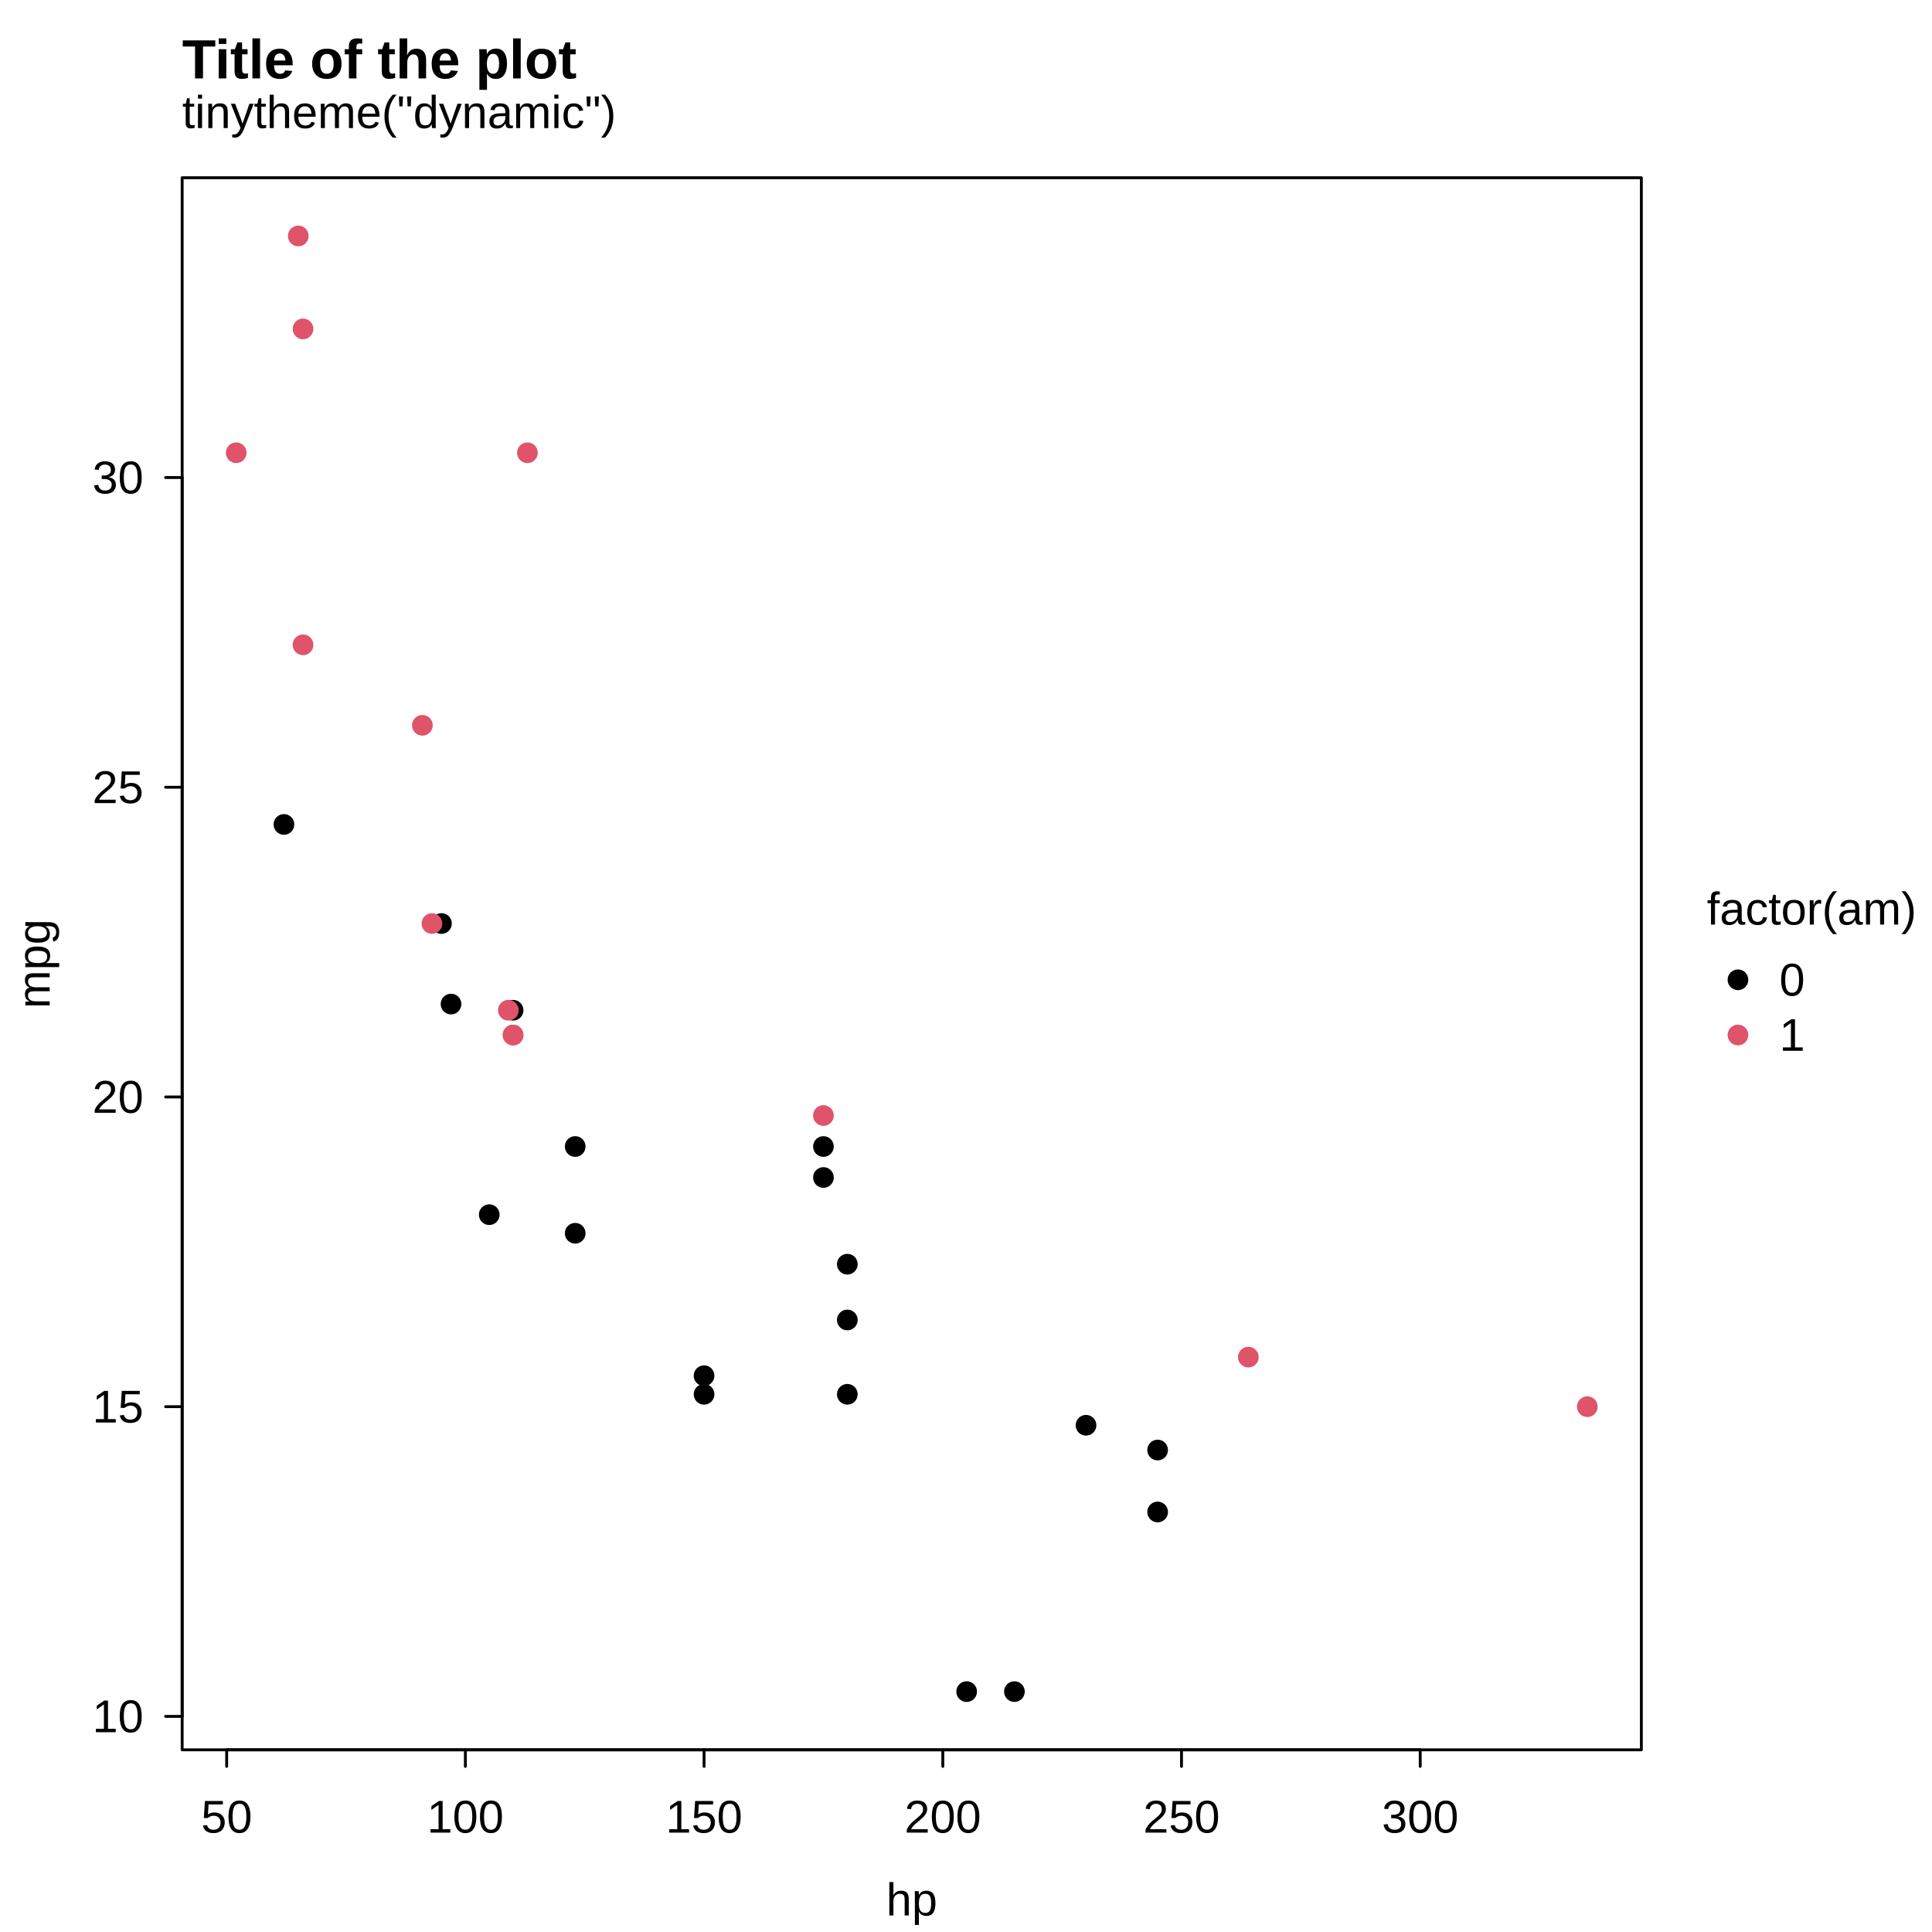
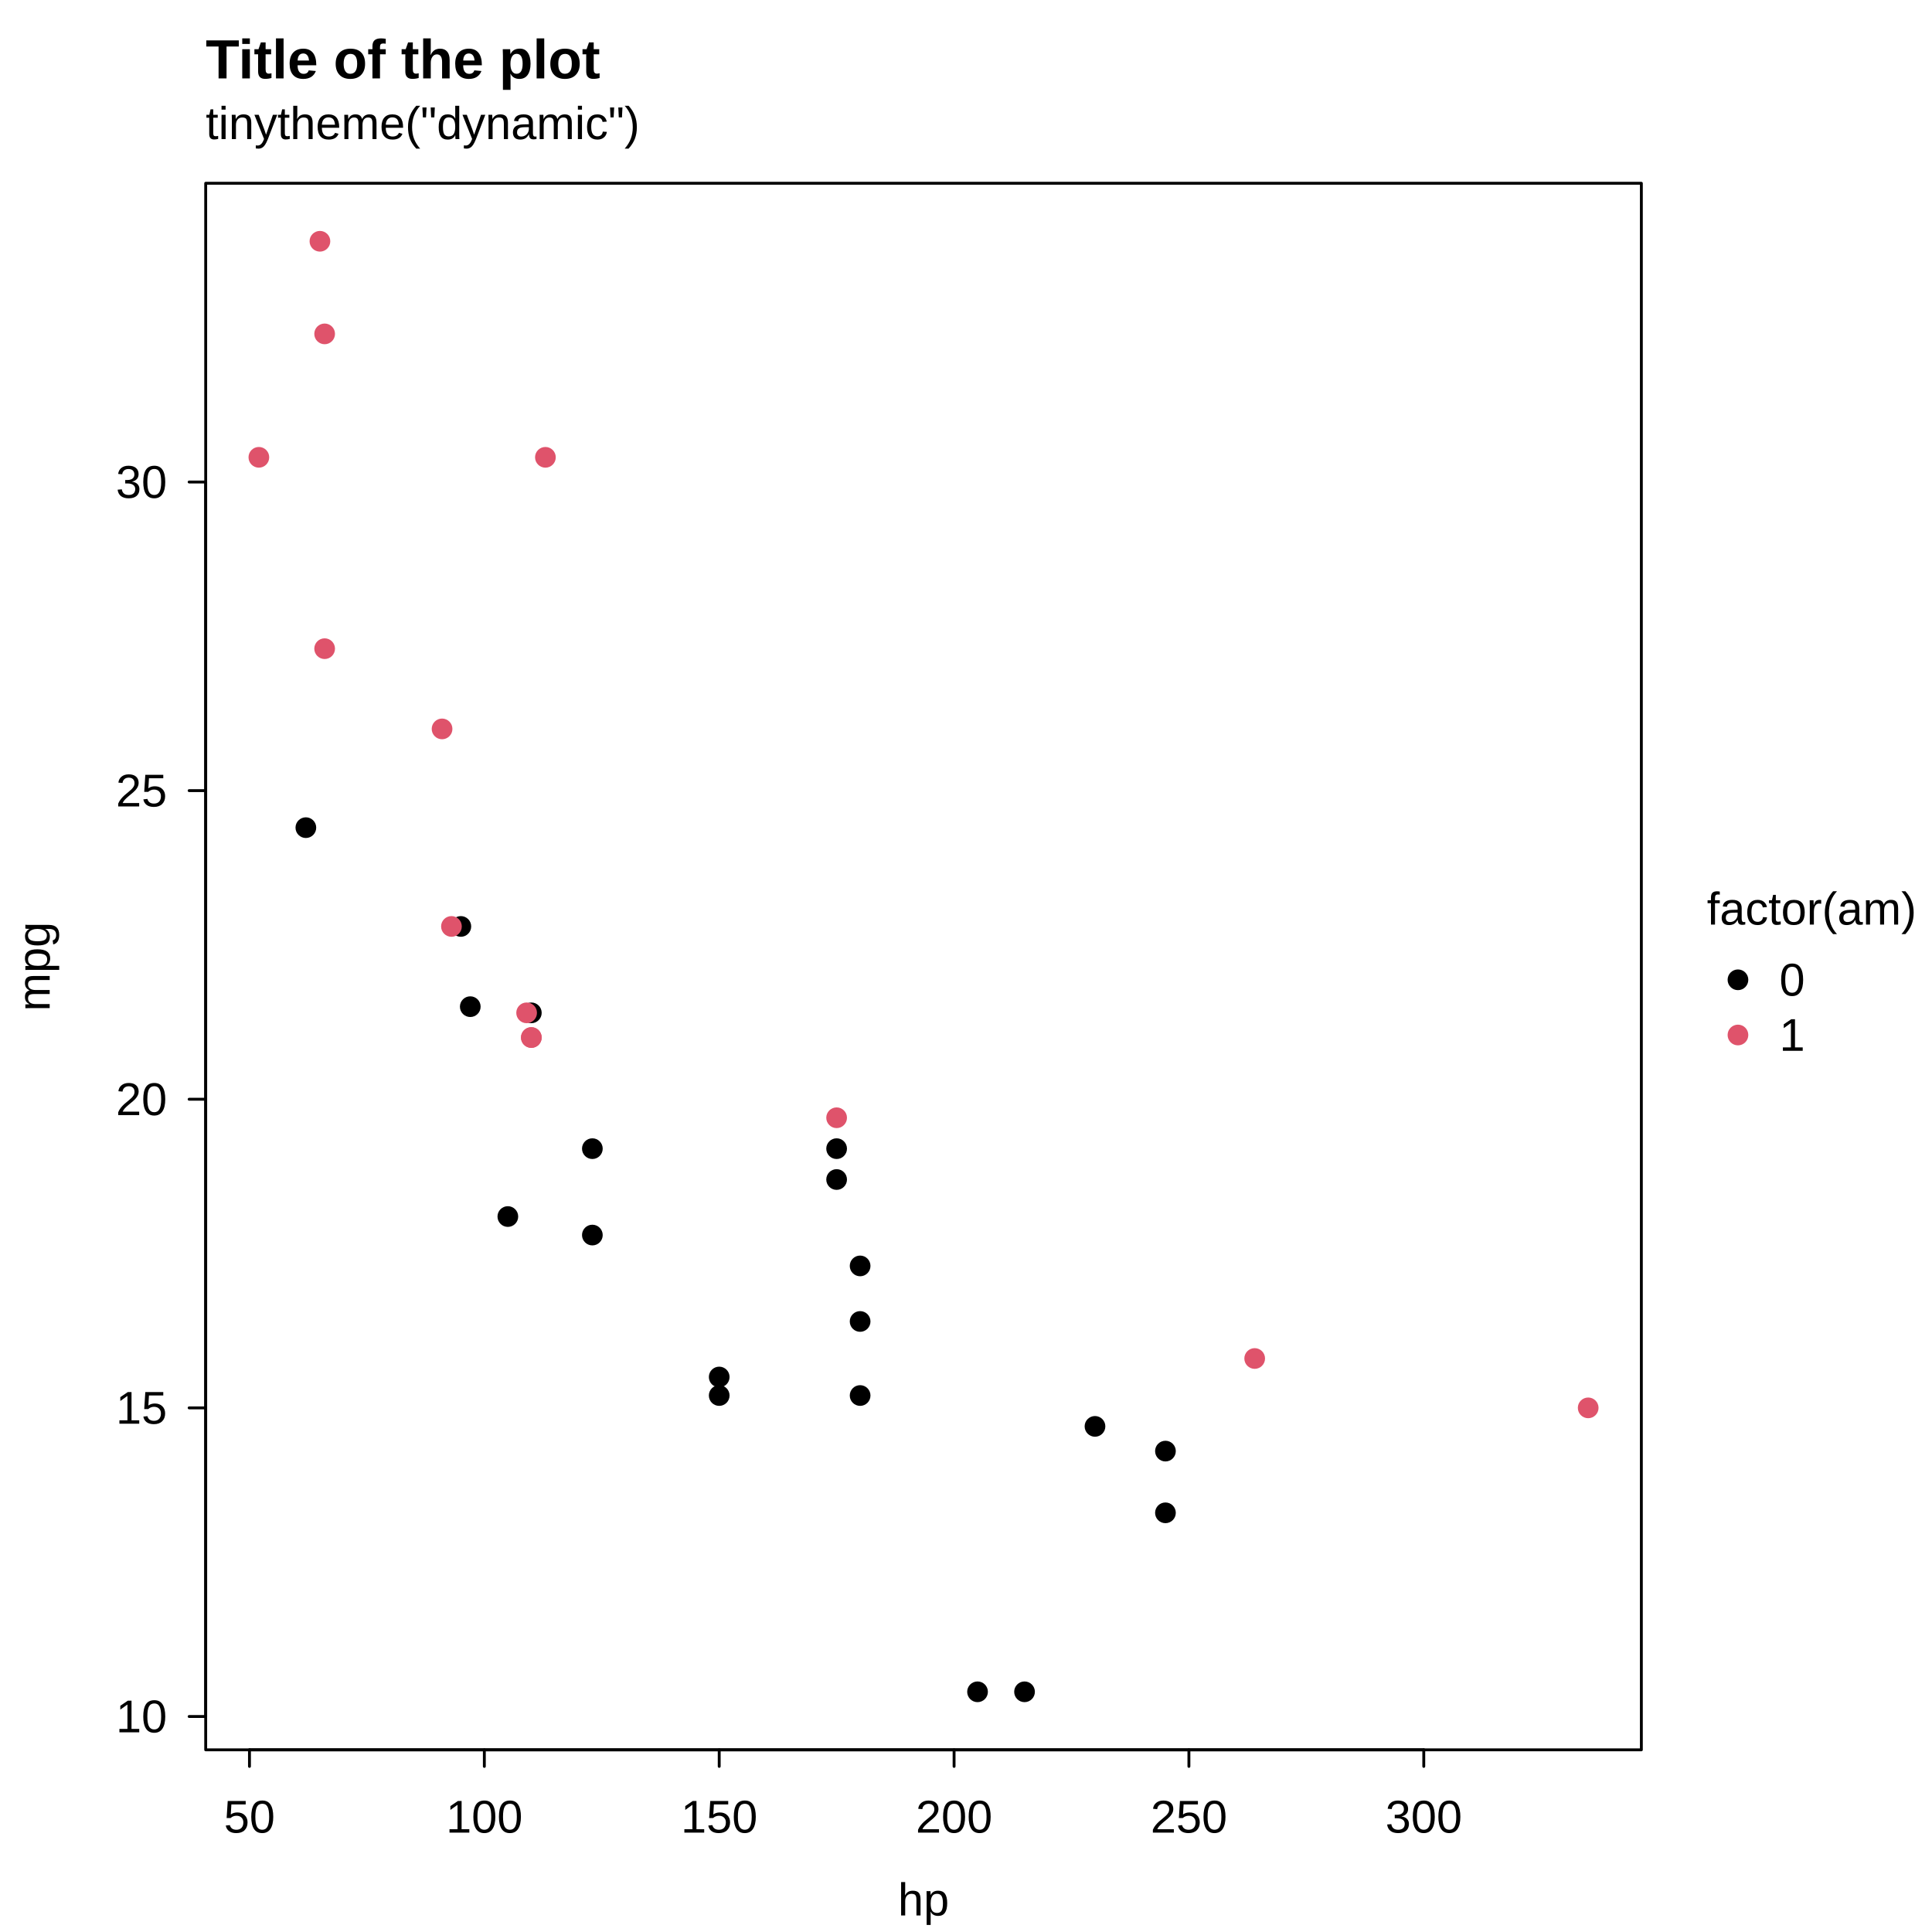
<svg xmlns="http://www.w3.org/2000/svg" width="504.00pt" height="504.00pt" viewBox="0 0 504.00 504.00">
  <g class="svglite">
    <defs>
      <style type="text/css">
    .svglite line, .svglite polyline, .svglite polygon, .svglite path, .svglite rect, .svglite circle {
      fill: none;
      stroke: #000000;
      stroke-linecap: round;
      stroke-linejoin: round;
      stroke-miterlimit: 10.00;
    }
    .svglite text {
      white-space: pre;
    }
    .svglite g.glyphgroup path {
      fill: inherit;
      stroke: none;
    }
  </style>
    </defs>
    <rect width="100%" height="100%" style="stroke: none; fill: #FFFFFF;" />
    <defs>
      <clipPath id="cpMC4wMHw1MDQuMDB8MC4wMHw1MDQuMDA=">
        <rect x="0.00" y="0.00" width="504.00" height="504.00" />
      </clipPath>
    </defs>
    <g clip-path="url(#cpMC4wMHw1MDQuMDB8MC4wMHw1MDQuMDA=)">
      <circle cx="453.38" cy="255.60" r="2.70" style="stroke-width: 0.75; stroke: none; fill: #000000;" />
      <circle cx="453.38" cy="270.00" r="2.70" style="stroke-width: 0.75; stroke: none; fill: #DF536B;" />
      <text x="472.62" y="241.20" text-anchor="middle" style="font-size: 12.00px; font-family: &quot;Liberation Sans&quot;;" textLength="54.67px" lengthAdjust="spacingAndGlyphs">factor(am)</text>
      <text x="464.18" y="259.73" style="font-size: 12.00px; font-family: &quot;Liberation Sans&quot;;" textLength="6.67px" lengthAdjust="spacingAndGlyphs">0</text>
      <text x="464.18" y="274.13" style="font-size: 12.00px; font-family: &quot;Liberation Sans&quot;;" textLength="6.67px" lengthAdjust="spacingAndGlyphs">1</text>
-       <text x="47.52" y="33.41" style="font-size: 12.00px; font-family: &quot;Liberation Sans&quot;;" textLength="113.23px" lengthAdjust="spacingAndGlyphs">tinytheme("dynamic")</text>
+       <text x="53.66" y="36.29" style="font-size: 12.00px; font-family: &quot;Liberation Sans&quot;;" textLength="113.23px" lengthAdjust="spacingAndGlyphs">tinytheme("dynamic")</text>
    </g>
    <defs>
      <clipPath id="cpMC4wMHw0MjguMTh8MC4wMHw1MDQuMDA=">
        <rect x="0.00" y="0.00" width="428.18" height="504.00" />
      </clipPath>
    </defs>
    <g clip-path="url(#cpMC4wMHw0MjguMTh8MC4wMHw1MDQuMDA=)">
-       <text x="47.52" y="20.45" style="font-size: 14.40px; font-weight: bold; font-family: &quot;Liberation Sans&quot;;" textLength="102.91px" lengthAdjust="spacingAndGlyphs">Title of the plot</text>
-       <text x="237.85" y="499.68" text-anchor="middle" style="font-size: 12.00px; font-family: &quot;Liberation Sans&quot;;" textLength="13.34px" lengthAdjust="spacingAndGlyphs">hp</text>
-       <text transform="translate(12.96,251.42) rotate(-90)" text-anchor="middle" style="font-size: 12.00px; font-family: &quot;Liberation Sans&quot;;" textLength="23.34px" lengthAdjust="spacingAndGlyphs">mpg</text>
+       <text x="53.66" y="20.45" style="font-size: 14.40px; font-weight: bold; font-family: &quot;Liberation Sans&quot;;" textLength="102.91px" lengthAdjust="spacingAndGlyphs">Title of the plot</text>
+       <text x="240.92" y="499.68" text-anchor="middle" style="font-size: 12.00px; font-family: &quot;Liberation Sans&quot;;" textLength="13.34px" lengthAdjust="spacingAndGlyphs">hp</text>
+       <text transform="translate(12.96,252.14) rotate(-90)" text-anchor="middle" style="font-size: 12.00px; font-family: &quot;Liberation Sans&quot;;" textLength="23.34px" lengthAdjust="spacingAndGlyphs">mpg</text>
    </g>
    <g clip-path="url(#cpMC4wMHw1MDQuMDB8MC4wMHw1MDQuMDA=)">
-       <line x1="59.13" y1="456.48" x2="370.49" y2="456.48" style="stroke-width: 0.75;" />
-       <line x1="59.13" y1="456.48" x2="59.13" y2="460.80" style="stroke-width: 0.75;" />
-       <line x1="121.40" y1="456.48" x2="121.40" y2="460.80" style="stroke-width: 0.75;" />
-       <line x1="183.67" y1="456.48" x2="183.67" y2="460.80" style="stroke-width: 0.75;" />
-       <line x1="245.95" y1="456.48" x2="245.95" y2="460.80" style="stroke-width: 0.75;" />
-       <line x1="308.22" y1="456.48" x2="308.22" y2="460.80" style="stroke-width: 0.75;" />
-       <line x1="370.49" y1="456.48" x2="370.49" y2="460.80" style="stroke-width: 0.75;" />
-       <text x="59.13" y="478.08" text-anchor="middle" style="font-size: 12.00px; font-family: &quot;Liberation Sans&quot;;" textLength="13.34px" lengthAdjust="spacingAndGlyphs">50</text>
-       <text x="121.40" y="478.08" text-anchor="middle" style="font-size: 12.00px; font-family: &quot;Liberation Sans&quot;;" textLength="20.02px" lengthAdjust="spacingAndGlyphs">100</text>
-       <text x="183.67" y="478.08" text-anchor="middle" style="font-size: 12.00px; font-family: &quot;Liberation Sans&quot;;" textLength="20.02px" lengthAdjust="spacingAndGlyphs">150</text>
-       <text x="245.95" y="478.08" text-anchor="middle" style="font-size: 12.00px; font-family: &quot;Liberation Sans&quot;;" textLength="20.02px" lengthAdjust="spacingAndGlyphs">200</text>
-       <text x="308.22" y="478.08" text-anchor="middle" style="font-size: 12.00px; font-family: &quot;Liberation Sans&quot;;" textLength="20.02px" lengthAdjust="spacingAndGlyphs">250</text>
-       <text x="370.49" y="478.08" text-anchor="middle" style="font-size: 12.00px; font-family: &quot;Liberation Sans&quot;;" textLength="20.02px" lengthAdjust="spacingAndGlyphs">300</text>
-       <line x1="47.52" y1="447.75" x2="47.52" y2="124.58" style="stroke-width: 0.75;" />
-       <line x1="47.52" y1="447.75" x2="43.20" y2="447.75" style="stroke-width: 0.75;" />
-       <line x1="47.52" y1="366.96" x2="43.20" y2="366.96" style="stroke-width: 0.75;" />
-       <line x1="47.52" y1="286.17" x2="43.20" y2="286.17" style="stroke-width: 0.75;" />
-       <line x1="47.52" y1="205.37" x2="43.20" y2="205.37" style="stroke-width: 0.75;" />
-       <line x1="47.52" y1="124.58" x2="43.20" y2="124.58" style="stroke-width: 0.75;" />
-       <text x="37.44" y="451.88" text-anchor="end" style="font-size: 12.00px; font-family: &quot;Liberation Sans&quot;;" textLength="13.34px" lengthAdjust="spacingAndGlyphs">10</text>
-       <text x="37.44" y="371.09" text-anchor="end" style="font-size: 12.00px; font-family: &quot;Liberation Sans&quot;;" textLength="13.34px" lengthAdjust="spacingAndGlyphs">15</text>
-       <text x="37.44" y="290.29" text-anchor="end" style="font-size: 12.00px; font-family: &quot;Liberation Sans&quot;;" textLength="13.34px" lengthAdjust="spacingAndGlyphs">20</text>
-       <text x="37.44" y="209.50" text-anchor="end" style="font-size: 12.00px; font-family: &quot;Liberation Sans&quot;;" textLength="13.34px" lengthAdjust="spacingAndGlyphs">25</text>
-       <text x="37.44" y="128.71" text-anchor="end" style="font-size: 12.00px; font-family: &quot;Liberation Sans&quot;;" textLength="13.34px" lengthAdjust="spacingAndGlyphs">30</text>
-       <polygon points="47.52,456.48 428.18,456.48 428.18,46.37 47.52,46.37 " style="stroke-width: 0.75;" />
+       <line x1="65.08" y1="456.48" x2="371.42" y2="456.48" style="stroke-width: 0.75;" />
+       <line x1="65.08" y1="456.48" x2="65.08" y2="460.80" style="stroke-width: 0.75;" />
+       <line x1="126.35" y1="456.48" x2="126.35" y2="460.80" style="stroke-width: 0.75;" />
+       <line x1="187.62" y1="456.48" x2="187.62" y2="460.80" style="stroke-width: 0.75;" />
+       <line x1="248.89" y1="456.48" x2="248.89" y2="460.80" style="stroke-width: 0.75;" />
+       <line x1="310.15" y1="456.48" x2="310.15" y2="460.80" style="stroke-width: 0.75;" />
+       <line x1="371.42" y1="456.48" x2="371.42" y2="460.80" style="stroke-width: 0.75;" />
+       <text x="65.08" y="478.08" text-anchor="middle" style="font-size: 12.00px; font-family: &quot;Liberation Sans&quot;;" textLength="13.34px" lengthAdjust="spacingAndGlyphs">50</text>
+       <text x="126.35" y="478.08" text-anchor="middle" style="font-size: 12.00px; font-family: &quot;Liberation Sans&quot;;" textLength="20.02px" lengthAdjust="spacingAndGlyphs">100</text>
+       <text x="187.62" y="478.08" text-anchor="middle" style="font-size: 12.00px; font-family: &quot;Liberation Sans&quot;;" textLength="20.02px" lengthAdjust="spacingAndGlyphs">150</text>
+       <text x="248.89" y="478.08" text-anchor="middle" style="font-size: 12.00px; font-family: &quot;Liberation Sans&quot;;" textLength="20.02px" lengthAdjust="spacingAndGlyphs">200</text>
+       <text x="310.15" y="478.08" text-anchor="middle" style="font-size: 12.00px; font-family: &quot;Liberation Sans&quot;;" textLength="20.02px" lengthAdjust="spacingAndGlyphs">250</text>
+       <text x="371.42" y="478.08" text-anchor="middle" style="font-size: 12.00px; font-family: &quot;Liberation Sans&quot;;" textLength="20.02px" lengthAdjust="spacingAndGlyphs">300</text>
+       <line x1="53.66" y1="447.78" x2="53.66" y2="125.74" style="stroke-width: 0.75;" />
+       <line x1="53.66" y1="447.78" x2="49.34" y2="447.78" style="stroke-width: 0.75;" />
+       <line x1="53.66" y1="367.27" x2="49.34" y2="367.27" style="stroke-width: 0.75;" />
+       <line x1="53.66" y1="286.76" x2="49.34" y2="286.76" style="stroke-width: 0.75;" />
+       <line x1="53.66" y1="206.25" x2="49.34" y2="206.25" style="stroke-width: 0.75;" />
+       <line x1="53.66" y1="125.74" x2="49.34" y2="125.74" style="stroke-width: 0.75;" />
+       <text x="43.58" y="451.91" text-anchor="end" style="font-size: 12.00px; font-family: &quot;Liberation Sans&quot;;" textLength="13.34px" lengthAdjust="spacingAndGlyphs">10</text>
+       <text x="43.58" y="371.40" text-anchor="end" style="font-size: 12.00px; font-family: &quot;Liberation Sans&quot;;" textLength="13.34px" lengthAdjust="spacingAndGlyphs">15</text>
+       <text x="43.58" y="290.89" text-anchor="end" style="font-size: 12.00px; font-family: &quot;Liberation Sans&quot;;" textLength="13.34px" lengthAdjust="spacingAndGlyphs">20</text>
+       <text x="43.58" y="210.38" text-anchor="end" style="font-size: 12.00px; font-family: &quot;Liberation Sans&quot;;" textLength="13.34px" lengthAdjust="spacingAndGlyphs">25</text>
+       <text x="43.58" y="129.87" text-anchor="end" style="font-size: 12.00px; font-family: &quot;Liberation Sans&quot;;" textLength="13.34px" lengthAdjust="spacingAndGlyphs">30</text>
+       <polygon points="53.66,456.48 428.18,456.48 428.18,47.81 53.66,47.81 " style="stroke-width: 0.75;" />
    </g>
    <defs>
-       <clipPath id="cpNDcuNTJ8NDI4LjE4fDQ2LjM3fDQ1Ni40OA==">
-         <rect x="47.52" y="46.37" width="380.66" height="410.11" />
+       <clipPath id="cpNTMuNjZ8NDI4LjE4fDQ3LjgxfDQ1Ni40OA==">
+         <rect x="53.66" y="47.81" width="374.52" height="408.67" />
      </clipPath>
    </defs>
-     <g clip-path="url(#cpNDcuNTJ8NDI4LjE4fDQ2LjM3fDQ1Ni40OA==)">
-       <circle cx="133.85" cy="263.54" r="2.70" style="stroke-width: 0.75; stroke: none; fill: #000000;" />
-       <circle cx="214.81" cy="307.17" r="2.70" style="stroke-width: 0.75; stroke: none; fill: #000000;" />
-       <circle cx="127.63" cy="316.87" r="2.70" style="stroke-width: 0.75; stroke: none; fill: #000000;" />
-       <circle cx="301.99" cy="378.27" r="2.70" style="stroke-width: 0.75; stroke: none; fill: #000000;" />
-       <circle cx="74.07" cy="215.07" r="2.70" style="stroke-width: 0.75; stroke: none; fill: #000000;" />
-       <circle cx="115.17" cy="240.92" r="2.70" style="stroke-width: 0.75; stroke: none; fill: #000000;" />
-       <circle cx="150.05" cy="299.09" r="2.70" style="stroke-width: 0.75; stroke: none; fill: #000000;" />
-       <circle cx="150.05" cy="321.72" r="2.70" style="stroke-width: 0.75; stroke: none; fill: #000000;" />
-       <circle cx="221.04" cy="344.34" r="2.70" style="stroke-width: 0.75; stroke: none; fill: #000000;" />
-       <circle cx="221.04" cy="329.79" r="2.70" style="stroke-width: 0.75; stroke: none; fill: #000000;" />
-       <circle cx="221.04" cy="363.73" r="2.70" style="stroke-width: 0.75; stroke: none; fill: #000000;" />
-       <circle cx="252.17" cy="441.29" r="2.70" style="stroke-width: 0.75; stroke: none; fill: #000000;" />
-       <circle cx="264.63" cy="441.29" r="2.70" style="stroke-width: 0.75; stroke: none; fill: #000000;" />
-       <circle cx="283.31" cy="371.81" r="2.70" style="stroke-width: 0.75; stroke: none; fill: #000000;" />
-       <circle cx="117.66" cy="261.93" r="2.70" style="stroke-width: 0.75; stroke: none; fill: #000000;" />
-       <circle cx="183.67" cy="358.88" r="2.70" style="stroke-width: 0.75; stroke: none; fill: #000000;" />
-       <circle cx="183.67" cy="363.73" r="2.70" style="stroke-width: 0.75; stroke: none; fill: #000000;" />
-       <circle cx="301.99" cy="394.43" r="2.70" style="stroke-width: 0.75; stroke: none; fill: #000000;" />
-       <circle cx="214.81" cy="299.09" r="2.70" style="stroke-width: 0.75; stroke: none; fill: #000000;" />
-       <circle cx="133.85" cy="270.01" r="2.70" style="stroke-width: 0.75; stroke: none; fill: #DF536B;" />
-       <circle cx="133.85" cy="270.01" r="2.70" style="stroke-width: 0.75; stroke: none; fill: #DF536B;" />
-       <circle cx="112.68" cy="240.92" r="2.70" style="stroke-width: 0.75; stroke: none; fill: #DF536B;" />
-       <circle cx="79.05" cy="85.80" r="2.70" style="stroke-width: 0.75; stroke: none; fill: #DF536B;" />
-       <circle cx="61.62" cy="118.11" r="2.70" style="stroke-width: 0.75; stroke: none; fill: #DF536B;" />
-       <circle cx="77.81" cy="61.56" r="2.70" style="stroke-width: 0.75; stroke: none; fill: #DF536B;" />
-       <circle cx="79.05" cy="168.21" r="2.70" style="stroke-width: 0.75; stroke: none; fill: #DF536B;" />
-       <circle cx="110.19" cy="189.21" r="2.70" style="stroke-width: 0.75; stroke: none; fill: #DF536B;" />
-       <circle cx="137.59" cy="118.11" r="2.70" style="stroke-width: 0.75; stroke: none; fill: #DF536B;" />
-       <circle cx="325.66" cy="354.03" r="2.70" style="stroke-width: 0.75; stroke: none; fill: #DF536B;" />
-       <circle cx="214.81" cy="291.01" r="2.70" style="stroke-width: 0.75; stroke: none; fill: #DF536B;" />
-       <circle cx="414.08" cy="366.96" r="2.70" style="stroke-width: 0.75; stroke: none; fill: #DF536B;" />
-       <circle cx="132.61" cy="263.54" r="2.70" style="stroke-width: 0.75; stroke: none; fill: #DF536B;" />
+     <g clip-path="url(#cpNTMuNjZ8NDI4LjE4fDQ3LjgxfDQ1Ni40OA==)">
+       <circle cx="138.61" cy="264.22" r="2.70" style="stroke-width: 0.75; stroke: none; fill: #000000;" />
+       <circle cx="218.25" cy="307.70" r="2.70" style="stroke-width: 0.75; stroke: none; fill: #000000;" />
+       <circle cx="132.48" cy="317.36" r="2.70" style="stroke-width: 0.75; stroke: none; fill: #000000;" />
+       <circle cx="304.03" cy="378.55" r="2.70" style="stroke-width: 0.75; stroke: none; fill: #000000;" />
+       <circle cx="79.79" cy="215.91" r="2.70" style="stroke-width: 0.75; stroke: none; fill: #000000;" />
+       <circle cx="120.22" cy="241.68" r="2.70" style="stroke-width: 0.75; stroke: none; fill: #000000;" />
+       <circle cx="154.53" cy="299.65" r="2.70" style="stroke-width: 0.75; stroke: none; fill: #000000;" />
+       <circle cx="154.53" cy="322.19" r="2.70" style="stroke-width: 0.75; stroke: none; fill: #000000;" />
+       <circle cx="224.38" cy="344.73" r="2.70" style="stroke-width: 0.75; stroke: none; fill: #000000;" />
+       <circle cx="224.38" cy="330.24" r="2.70" style="stroke-width: 0.75; stroke: none; fill: #000000;" />
+       <circle cx="224.38" cy="364.05" r="2.70" style="stroke-width: 0.75; stroke: none; fill: #000000;" />
+       <circle cx="255.01" cy="441.34" r="2.70" style="stroke-width: 0.75; stroke: none; fill: #000000;" />
+       <circle cx="267.27" cy="441.34" r="2.70" style="stroke-width: 0.75; stroke: none; fill: #000000;" />
+       <circle cx="285.65" cy="372.10" r="2.70" style="stroke-width: 0.75; stroke: none; fill: #000000;" />
+       <circle cx="122.68" cy="262.61" r="2.70" style="stroke-width: 0.75; stroke: none; fill: #000000;" />
+       <circle cx="187.62" cy="359.22" r="2.70" style="stroke-width: 0.75; stroke: none; fill: #000000;" />
+       <circle cx="187.62" cy="364.05" r="2.70" style="stroke-width: 0.75; stroke: none; fill: #000000;" />
+       <circle cx="304.03" cy="394.65" r="2.70" style="stroke-width: 0.75; stroke: none; fill: #000000;" />
+       <circle cx="218.25" cy="299.65" r="2.70" style="stroke-width: 0.75; stroke: none; fill: #000000;" />
+       <circle cx="138.61" cy="270.66" r="2.70" style="stroke-width: 0.75; stroke: none; fill: #DF536B;" />
+       <circle cx="138.61" cy="270.66" r="2.70" style="stroke-width: 0.75; stroke: none; fill: #DF536B;" />
+       <circle cx="117.77" cy="241.68" r="2.70" style="stroke-width: 0.75; stroke: none; fill: #DF536B;" />
+       <circle cx="84.69" cy="87.10" r="2.70" style="stroke-width: 0.75; stroke: none; fill: #DF536B;" />
+       <circle cx="67.53" cy="119.30" r="2.70" style="stroke-width: 0.75; stroke: none; fill: #DF536B;" />
+       <circle cx="83.46" cy="62.94" r="2.70" style="stroke-width: 0.75; stroke: none; fill: #DF536B;" />
+       <circle cx="84.69" cy="169.22" r="2.70" style="stroke-width: 0.75; stroke: none; fill: #DF536B;" />
+       <circle cx="115.32" cy="190.15" r="2.70" style="stroke-width: 0.75; stroke: none; fill: #DF536B;" />
+       <circle cx="142.28" cy="119.30" r="2.70" style="stroke-width: 0.75; stroke: none; fill: #DF536B;" />
+       <circle cx="327.31" cy="354.39" r="2.70" style="stroke-width: 0.75; stroke: none; fill: #DF536B;" />
+       <circle cx="218.25" cy="291.59" r="2.70" style="stroke-width: 0.75; stroke: none; fill: #DF536B;" />
+       <circle cx="414.31" cy="367.27" r="2.70" style="stroke-width: 0.75; stroke: none; fill: #DF536B;" />
+       <circle cx="137.38" cy="264.22" r="2.70" style="stroke-width: 0.75; stroke: none; fill: #DF536B;" />
    </g>
  </g>
</svg>
